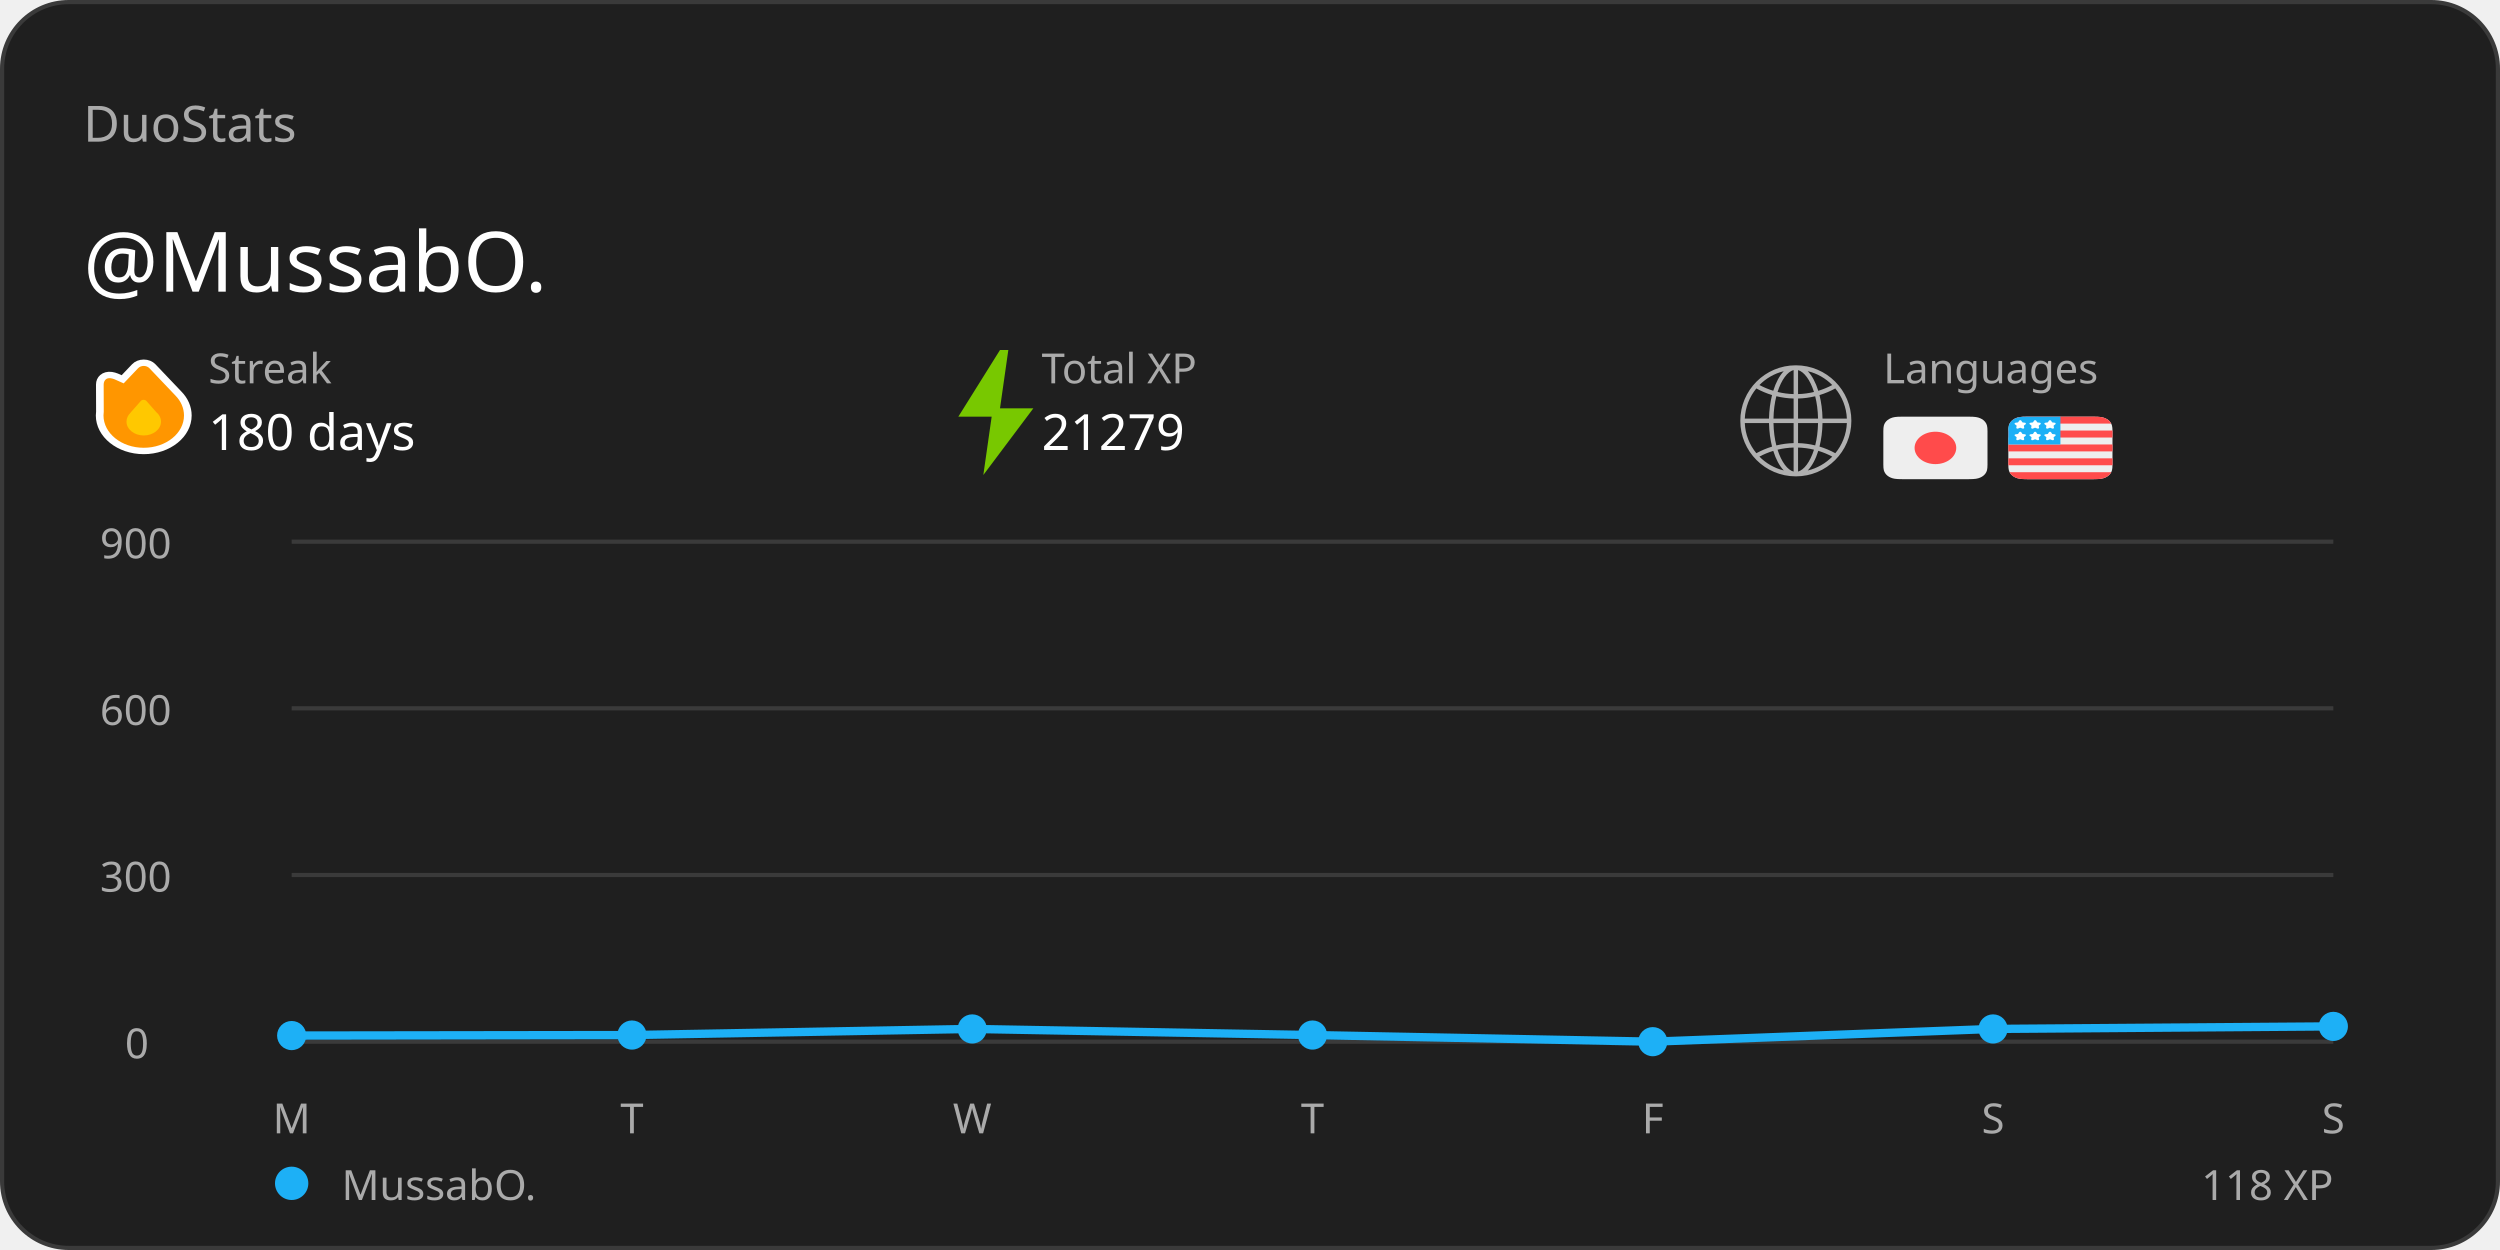
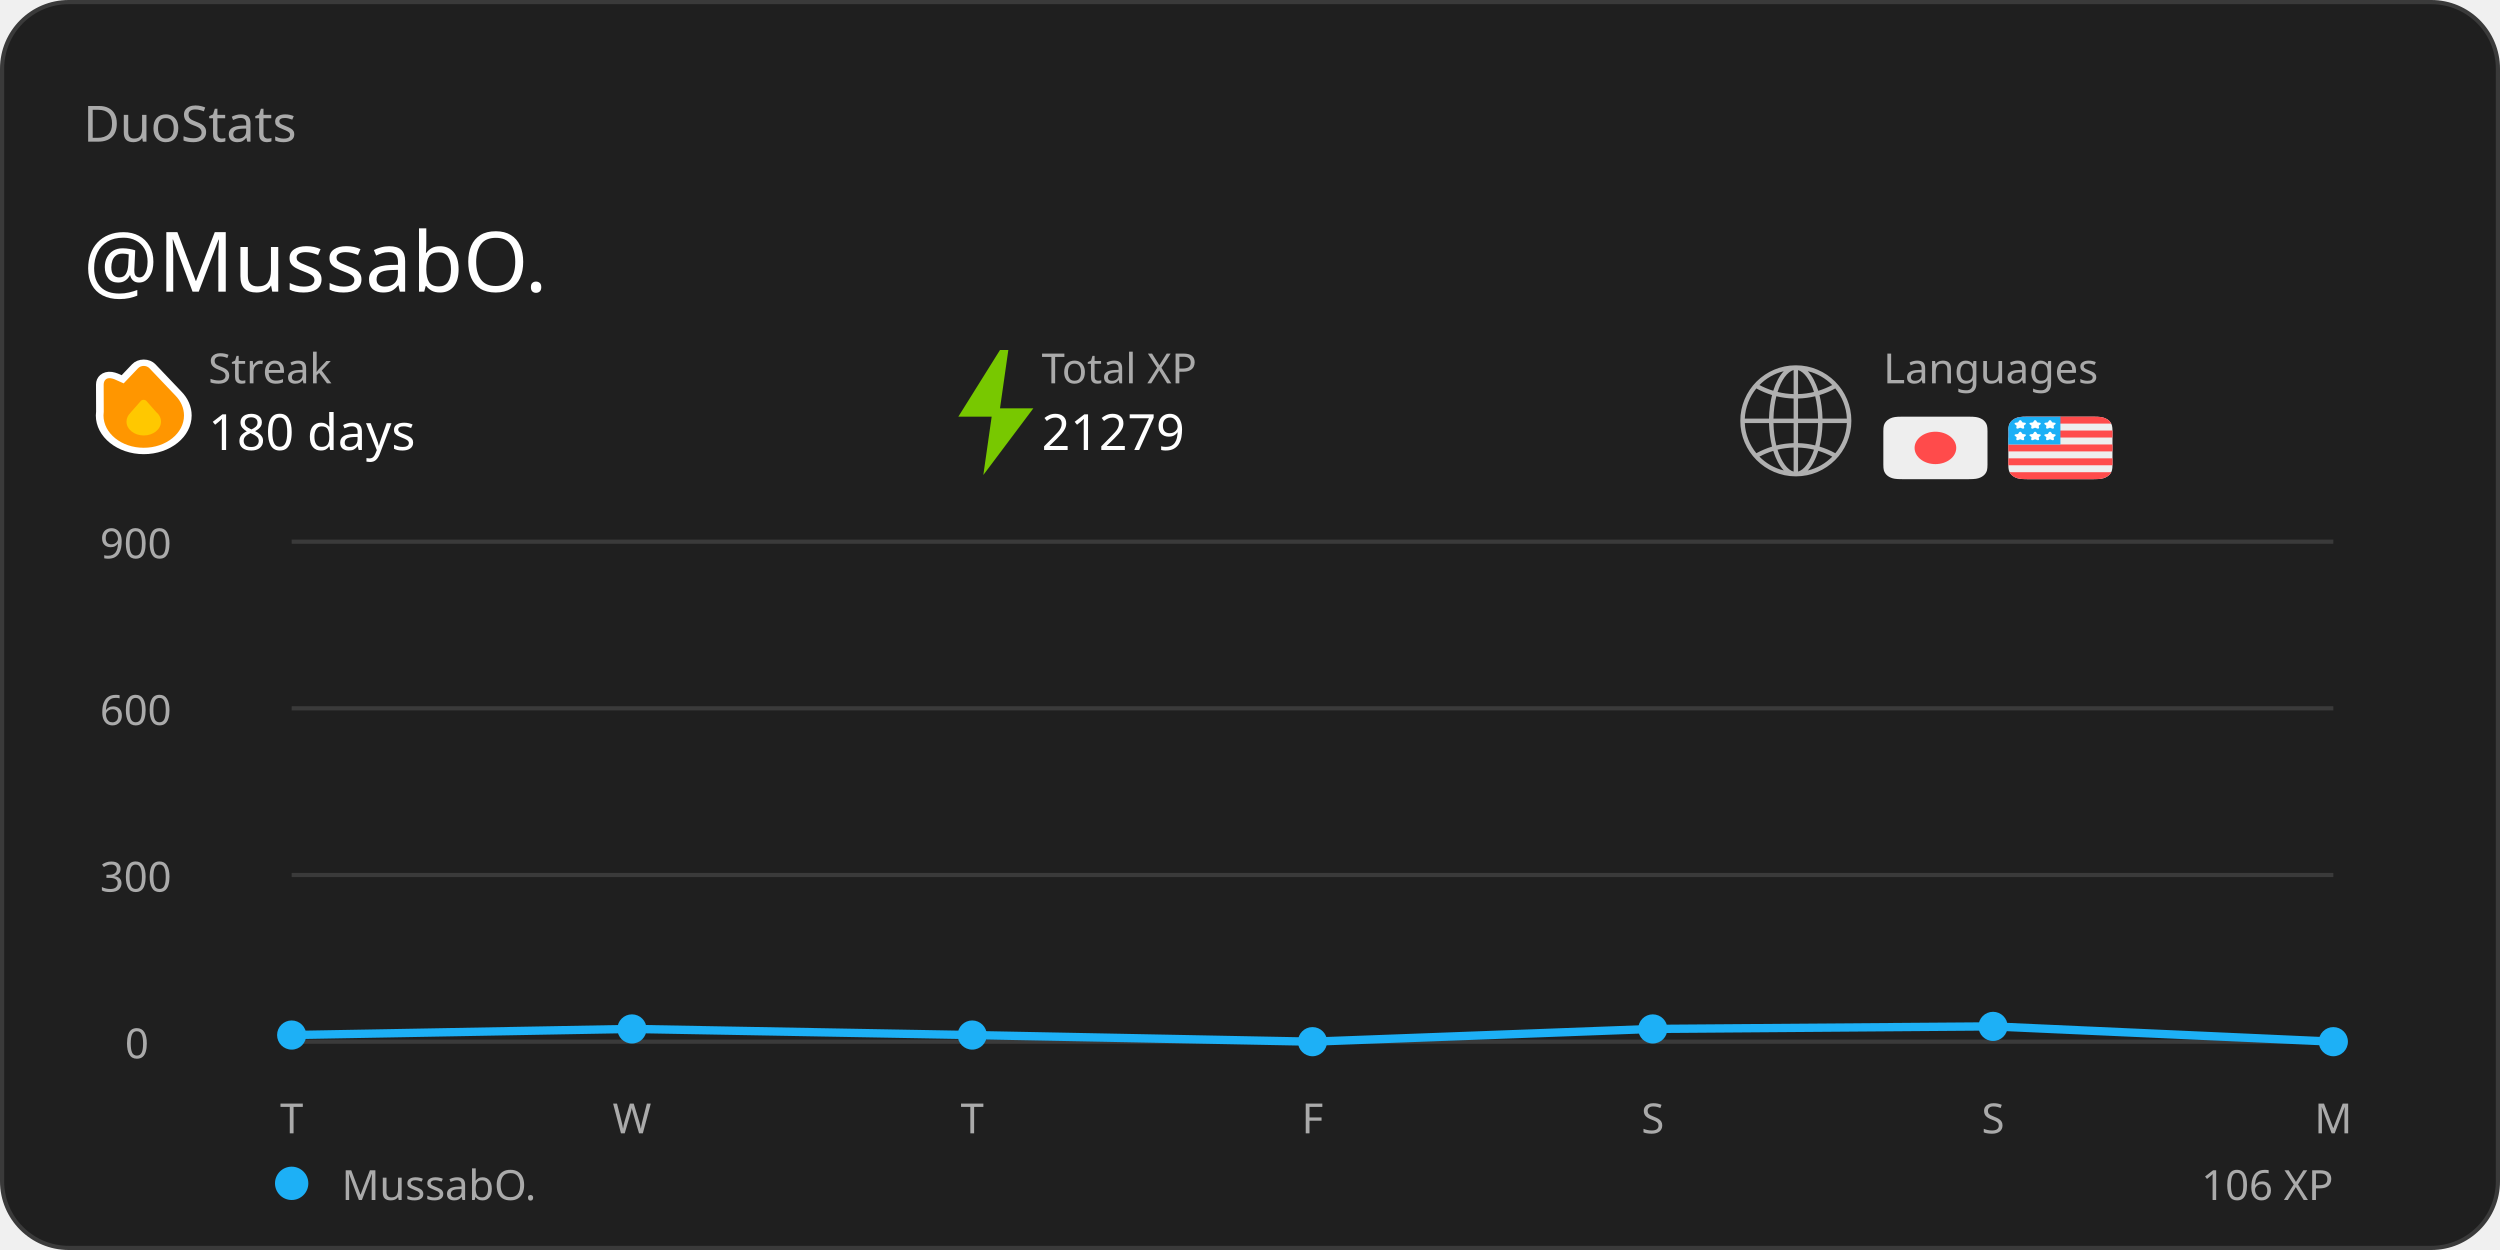
<svg xmlns="http://www.w3.org/2000/svg" width="600" height="300" viewBox="0 0 600 300">
  <rect x="0.5" y="0.5" width="599" height="299" rx="16" fill="#1F1F1F" stroke="#3A3A3A" />
  <text x="20" y="34" fill="#AAAAAA" font-size="12" font-family="DIN Round Pro, system-ui, sans-serif">DuoStats</text>
  <text x="20" y="70" fill="#FFFFFF" font-size="20" font-family="DIN Round Pro, system-ui, sans-serif">@MussabO.</text>
  <g transform="translate(23, 86) scale(0.92, 0.7666667)">
    <g id="Page-1" stroke="none" stroke-width="1" fill="none" fill-rule="evenodd">
      <g id="streak" transform="translate(1, 1)" fill-rule="nonzero">
        <g id="Group" fill="#FF9600" stroke="#FFFFFF" stroke-width="2">
          <path d="M0.068,15.675 L0.044,7.216 C0.039,5.334 1.25,3.942 3.056,4.246 C3.413,4.306 3.998,4.491 4.306,4.656 L5.997,5.561 L9.247,1.464 C9.793,0.776 10.622,0.376 11.5,0.376 C12.378,0.376 13.207,0.776 13.753,1.464 L20.523,10 C22.123,11.939 22.999,14.375 23,16.889 C23,23.034 17.843,28 11.5,28 C5.157,28 0,23.034 0,16.889 C0,16.481 0.023,16.076 0.068,15.675 Z" id="Path" />
        </g>
        <g id="Group" transform="translate(7, 11)" fill="#FFC800">
          <path d="M1.012,5.077 C1.026,5.04 1.046,5.005 1.069,4.973 L3.719,1.364 C3.893,1.127 4.17,0.987 4.464,0.987 C4.758,0.987 5.035,1.127 5.209,1.364 L7.732,4.8 C8.541,5.595 8.998,6.681 9,7.815 C9,10.208 6.985,12.148 4.5,12.148 C2.015,12.148 0,10.208 0,7.815 C0,6.776 0.38,5.823 1.012,5.077 L1.012,5.077 Z" id="Path" />
        </g>
      </g>
    </g>
  </g>
  <text x="50" y="92" fill="#AAAAAA" font-size="10" font-family="DIN Round Pro, system-ui, sans-serif">Streak</text>
  <text x="50" y="108" fill="#FFFFFF" font-size="12" font-family="DIN Round Pro, system-ui, sans-serif">180 days</text>
  <path d="M240 84 230 100h8l-2 14 12-16h-8l2-14z" fill="#78C800" />
  <text x="250" y="92" fill="#AAAAAA" font-size="10" font-family="DIN Round Pro, system-ui, sans-serif">Total XP</text>
  <text x="250" y="108" fill="#FFFFFF" font-size="12" font-family="DIN Round Pro, system-ui, sans-serif">21279</text>
  <g transform="translate(415, 85) scale(1.0, 1.0)">
    <g id="SVGRepo_bgCarrier" stroke-width="0" />
    <g id="SVGRepo_tracerCarrier" stroke-linecap="round" stroke-linejoin="round" />
    <g id="SVGRepo_iconCarrier">
      <g id="icomoon-ignore"> </g>
      <path d="M16 2.672c-0.004 0-0.007 0-0.011 0-0.002 0-0.003 0-0.005 0-0.005 0-0.010 0.001-0.016 0.001-7.347 0.017-13.296 5.977-13.296 13.327 0 7.348 5.949 13.309 13.296 13.327 0.005 0 0.010 0.001 0.016 0.001 0.002 0 0.004 0 0.005 0 0.004 0 0.008 0 0.011 0 7.36 0 13.328-5.968 13.328-13.328s-5.968-13.328-13.328-13.328zM16.533 10.648c1.413-0.039 2.788-0.225 4.112-0.548 0.399 1.571 0.647 3.382 0.686 5.367h-4.798v-4.819zM16.533 9.582v-5.759c1.437 0.398 2.893 2.314 3.821 5.252-1.231 0.297-2.509 0.47-3.821 0.507zM15.467 3.81v5.772c-1.323-0.037-2.611-0.213-3.852-0.515 0.936-2.956 2.405-4.879 3.852-5.256zM15.467 10.647v4.82h-4.831c0.039-1.988 0.287-3.801 0.687-5.373 1.334 0.326 2.72 0.515 4.144 0.553zM9.563 15.467h-5.811c0.118-2.741 1.139-5.252 2.773-7.241 1.187 0.654 2.446 1.189 3.766 1.589-0.431 1.7-0.689 3.617-0.728 5.652zM9.563 16.533c0.039 2.034 0.297 3.951 0.728 5.651-1.319 0.401-2.579 0.936-3.766 1.59-1.635-1.989-2.656-4.5-2.773-7.241h5.811zM10.636 16.533h4.831v4.814c-1.424 0.038-2.81 0.228-4.145 0.555-0.399-1.571-0.647-3.383-0.686-5.369zM15.467 22.412v5.778c-1.448-0.378-2.919-2.303-3.854-5.263 1.241-0.302 2.53-0.478 3.854-0.515zM16.533 28.178v-5.765c1.313 0.038 2.591 0.211 3.822 0.508-0.928 2.941-2.384 4.86-3.822 5.257zM16.533 21.347v-4.814h4.798c-0.039 1.983-0.286 3.791-0.684 5.361-1.325-0.323-2.7-0.51-4.113-0.548zM22.404 16.533h5.845c-0.118 2.741-1.138 5.251-2.773 7.24-1.197-0.658-2.467-1.197-3.797-1.599 0.43-1.698 0.687-3.611 0.726-5.64zM22.404 15.467c-0.039-2.033-0.297-3.946-0.727-5.646 1.33-0.402 2.599-0.94 3.795-1.598 1.636 1.989 2.658 4.501 2.776 7.244h-5.845zM24.738 7.409c-1.061 0.564-2.18 1.031-3.35 1.385-0.623-2.005-1.498-3.642-2.533-4.717 2.27 0.545 4.297 1.719 5.883 3.332zM13.103 4.087c-1.029 1.073-1.9 2.702-2.521 4.697-1.158-0.353-2.268-0.815-3.319-1.375 1.575-1.602 3.587-2.774 5.84-3.322zM7.259 24.587c1.052-0.561 2.163-1.024 3.322-1.377 0.621 1.997 1.492 3.629 2.522 4.702-2.255-0.549-4.268-1.721-5.844-3.326zM18.855 27.922c1.036-1.075 1.911-2.712 2.535-4.721 1.17 0.355 2.29 0.82 3.351 1.387-1.586 1.614-3.614 2.791-5.886 3.334z" fill="#b0b0b0"> </path>
    </g>
  </g>
  <text x="452" y="92" fill="#AAAAAA" font-size="10" font-family="DIN Round Pro, system-ui, sans-serif">Languages</text>
  <g transform="translate(452, 100) scale(0.3571429, 0.2777778)">
    <g clip-path="url(#clip0_129_1008)">
      <path fill-rule="evenodd" clip-rule="evenodd" d="M12.563 0H57.437C61.805 0 63.389 0.455 64.987 1.309C66.584 2.163 67.837 3.416 68.691 5.013C69.545 6.61 70 8.195 70 12.563V41.437C70 45.805 69.545 47.389 68.691 48.986C67.837 50.584 66.584 51.837 64.987 52.691C63.389 53.545 61.805 54 57.437 54H12.563C8.195 54 6.61 53.545 5.013 52.691C3.416 51.837 2.163 50.584 1.309 48.986C0.455 47.389 0 45.805 0 41.437V12.563C0 8.195 0.455 6.61 1.309 5.013C2.163 3.416 3.416 2.163 5.013 1.309C6.61 0.455 8.195 0 12.563 0Z" fill="#EEEEEE" />
      <path d="M35 41C42.732 41 49 34.732 49 27C49 19.268 42.732 13 35 13C27.268 13 21 19.268 21 27C21 34.732 27.268 41 35 41Z" fill="#FF4B4B" />
    </g>
    <defs>
      <clipPath id="clip0_129_1008">
        <rect width="70" height="54" fill="white" />
      </clipPath>
    </defs>
  </g>
  <g transform="translate(482, 100) scale(0.3571429, 0.2777778)">
    <g clip-path="url(#clip0_129_593)">
      <path fill-rule="evenodd" clip-rule="evenodd" d="M12.563 0H57.437C61.805 0 63.389 0.455 64.987 1.309C66.584 2.163 67.837 3.416 68.691 5.013C69.545 6.61 70 8.195 70 12.563V41.437C70 45.805 69.545 47.389 68.691 48.986C67.837 50.584 66.584 51.837 64.987 52.691C63.389 53.545 61.805 54 57.437 54H12.563C8.195 54 6.61 53.545 5.013 52.691C3.416 51.837 2.163 50.584 1.309 48.986C0.455 47.389 0 45.805 0 41.437V12.563C0 8.195 0.455 6.61 1.309 5.013C2.163 3.416 3.416 2.163 5.013 1.309C6.61 0.455 8.195 0 12.563 0Z" fill="#EEEEEE" />
      <path fill-rule="evenodd" clip-rule="evenodd" d="M12.563 0H57.437C61.805 0 63.389 0.455 64.987 1.309C66.584 2.163 67.837 3.416 68.691 5.013C68.863 5.335 69.019 5.656 69.158 6H0.842C0.981 5.656 1.137 5.335 1.309 5.013C2.163 3.416 3.416 2.163 5.013 1.309C6.61 0.455 8.195 0 12.563 0Z" fill="#FF4B4B" />
      <path fill-rule="evenodd" clip-rule="evenodd" d="M69.997 12C69.999 12.182 70 12.37 70 12.563V18H0V12.563C0 12.37 0.001 12.182 0.003 12H69.997Z" fill="#FF4B4B" />
      <path fill-rule="evenodd" clip-rule="evenodd" d="M70 24V30H0V24H70Z" fill="#FF4B4B" />
      <path fill-rule="evenodd" clip-rule="evenodd" d="M70 41.437C70 41.63 69.999 41.818 69.997 42H0.003C0.001 41.818 0 41.63 0 41.437V36H70V41.437Z" fill="#FF4B4B" />
      <path fill-rule="evenodd" clip-rule="evenodd" d="M69.158 48C69.019 48.344 68.863 48.665 68.691 48.986C67.837 50.584 66.584 51.837 64.987 52.691C63.389 53.545 61.805 54 57.437 54H12.563C8.195 54 6.61 53.545 5.013 52.691C3.416 51.837 2.163 50.584 1.309 48.986C1.137 48.665 0.981 48.344 0.842 48H69.158Z" fill="#FF4B4B" />
      <path fill-rule="evenodd" clip-rule="evenodd" d="M12.563 0H35V24H0V12.563C0 8.195 0.455 6.61 1.309 5.013C2.163 3.416 3.416 2.163 5.013 1.309C6.61 0.455 8.195 0 12.563 0Z" fill="#1CB0F6" />
      <path d="M27.806 9.602L26.531 10.273C26.13 10.483 25.635 10.329 25.424 9.929C25.341 9.769 25.312 9.586 25.342 9.409L25.586 7.988C25.609 7.853 25.564 7.715 25.466 7.62L24.434 6.614C24.11 6.298 24.103 5.779 24.419 5.455C24.545 5.326 24.71 5.242 24.888 5.216L26.314 5.009C26.45 4.989 26.567 4.904 26.628 4.781L27.266 3.489C27.466 3.083 27.957 2.916 28.363 3.117C28.525 3.196 28.655 3.327 28.735 3.489L29.373 4.781C29.434 4.904 29.551 4.989 29.687 5.009L31.113 5.216C31.561 5.281 31.871 5.697 31.806 6.145C31.78 6.323 31.696 6.488 31.567 6.614L30.535 7.62C30.437 7.715 30.392 7.853 30.415 7.988L30.659 9.409C30.735 9.855 30.436 10.278 29.99 10.355C29.812 10.385 29.629 10.356 29.47 10.273L28.194 9.602C28.073 9.538 27.928 9.538 27.806 9.602Z" fill="white" />
      <path d="M27.806 19.602L26.531 20.273C26.13 20.483 25.635 20.329 25.424 19.929C25.341 19.769 25.312 19.587 25.342 19.409L25.586 17.988C25.609 17.853 25.564 17.715 25.466 17.62L24.434 16.614C24.11 16.298 24.103 15.779 24.419 15.455C24.545 15.326 24.71 15.242 24.888 15.216L26.314 15.009C26.45 14.989 26.567 14.904 26.628 14.781L27.266 13.489C27.466 13.083 27.957 12.916 28.363 13.117C28.525 13.196 28.655 13.327 28.735 13.489L29.373 14.781C29.434 14.904 29.551 14.989 29.687 15.009L31.113 15.216C31.561 15.281 31.871 15.697 31.806 16.145C31.78 16.323 31.696 16.488 31.567 16.614L30.535 17.62C30.437 17.715 30.392 17.853 30.415 17.988L30.659 19.409C30.735 19.855 30.436 20.278 29.99 20.355C29.812 20.385 29.629 20.356 29.47 20.273L28.194 19.602C28.073 19.538 27.928 19.538 27.806 19.602Z" fill="white" />
      <path d="M17.806 9.602L16.531 10.273C16.13 10.483 15.635 10.329 15.425 9.929C15.341 9.769 15.312 9.586 15.342 9.409L15.586 7.988C15.609 7.853 15.564 7.715 15.466 7.62L14.434 6.614C14.11 6.298 14.103 5.779 14.419 5.455C14.545 5.326 14.71 5.242 14.888 5.216L16.314 5.009C16.45 4.989 16.567 4.904 16.628 4.781L17.266 3.489C17.466 3.083 17.957 2.916 18.363 3.117C18.525 3.196 18.655 3.327 18.735 3.489L19.373 4.781C19.434 4.904 19.551 4.989 19.687 5.009L21.113 5.216C21.561 5.281 21.871 5.697 21.806 6.145C21.78 6.323 21.696 6.488 21.567 6.614L20.535 7.62C20.437 7.715 20.392 7.853 20.415 7.988L20.659 9.409C20.735 9.855 20.436 10.278 19.99 10.355C19.812 10.385 19.629 10.356 19.47 10.273L18.194 9.602C18.073 9.538 17.928 9.538 17.806 9.602Z" fill="white" />
      <path d="M17.806 19.602L16.531 20.273C16.13 20.483 15.635 20.329 15.425 19.929C15.341 19.769 15.312 19.587 15.342 19.409L15.586 17.988C15.609 17.853 15.564 17.715 15.466 17.62L14.434 16.614C14.11 16.298 14.103 15.779 14.419 15.455C14.545 15.326 14.71 15.242 14.888 15.216L16.314 15.009C16.45 14.989 16.567 14.904 16.628 14.781L17.266 13.489C17.466 13.083 17.957 12.916 18.363 13.117C18.525 13.196 18.655 13.327 18.735 13.489L19.373 14.781C19.434 14.904 19.551 14.989 19.687 15.009L21.113 15.216C21.561 15.281 21.871 15.697 21.806 16.145C21.78 16.323 21.696 16.488 21.567 16.614L20.535 17.62C20.437 17.715 20.392 17.853 20.415 17.988L20.659 19.409C20.735 19.855 20.436 20.278 19.99 20.355C19.812 20.385 19.629 20.356 19.47 20.273L18.194 19.602C18.073 19.538 17.928 19.538 17.806 19.602Z" fill="white" />
      <path d="M7.807 9.602L6.531 10.273C6.13 10.483 5.635 10.329 5.424 9.929C5.341 9.769 5.312 9.586 5.342 9.409L5.586 7.988C5.609 7.853 5.564 7.715 5.466 7.62L4.434 6.614C4.11 6.298 4.103 5.779 4.419 5.455C4.545 5.326 4.71 5.242 4.888 5.216L6.314 5.009C6.45 4.989 6.567 4.904 6.628 4.781L7.266 3.489C7.466 3.083 7.957 2.916 8.363 3.117C8.525 3.196 8.655 3.327 8.735 3.489L9.373 4.781C9.434 4.904 9.551 4.989 9.687 5.009L11.113 5.216C11.561 5.281 11.871 5.697 11.806 6.145C11.78 6.323 11.696 6.488 11.567 6.614L10.535 7.62C10.437 7.715 10.392 7.853 10.415 7.988L10.659 9.409C10.735 9.855 10.436 10.278 9.99 10.355C9.812 10.385 9.629 10.356 9.47 10.273L8.194 9.602C8.073 9.538 7.928 9.538 7.807 9.602Z" fill="white" />
      <path d="M7.807 19.602L6.531 20.273C6.13 20.483 5.635 20.329 5.424 19.929C5.341 19.769 5.312 19.587 5.342 19.409L5.586 17.988C5.609 17.853 5.564 17.715 5.466 17.62L4.434 16.614C4.11 16.298 4.103 15.779 4.419 15.455C4.545 15.326 4.71 15.242 4.888 15.216L6.314 15.009C6.45 14.989 6.567 14.904 6.628 14.781L7.266 13.489C7.466 13.083 7.957 12.916 8.363 13.117C8.525 13.196 8.655 13.327 8.735 13.489L9.373 14.781C9.434 14.904 9.551 14.989 9.687 15.009L11.113 15.216C11.561 15.281 11.871 15.697 11.806 16.145C11.78 16.323 11.696 16.488 11.567 16.614L10.535 17.62C10.437 17.715 10.392 17.853 10.415 17.988L10.659 19.409C10.735 19.855 10.436 20.278 9.99 20.355C9.812 20.385 9.629 20.356 9.47 20.273L8.194 19.602C8.073 19.538 7.928 19.538 7.807 19.602Z" fill="white" />
    </g>
    <defs>
      <clipPath id="clip0_129_593">
        <rect width="70" height="54" fill="white" />
      </clipPath>
    </defs>
  </g>
  <g stroke="#3A3A3A" stroke-width="1">
    <line x1="70" y1="250" x2="560" y2="250" />
    <line x1="70" y1="210" x2="560" y2="210" />
    <line x1="70" y1="170" x2="560" y2="170" />
    <line x1="70" y1="130" x2="560" y2="130" />
  </g>
  <g fill="#AAAAAA" font-size="10" font-family="DIN Round Pro, system-ui, sans-serif">
    <text x="30" y="254">0</text>
    <text x="24" y="214">300</text>
    <text x="24" y="174">600</text>
    <text x="24" y="134">900</text>
  </g>
-   <polyline points="70.0,248.533 151.667,248.411 233.333,246.944 315.0,248.411 396.667,250.0 478.333,246.944 560.0,246.333" fill="none" stroke="#1DB0F6" stroke-width="2" stroke-linecap="round" stroke-linejoin="round" />
-   <circle cx="70.0" cy="248.533" r="3.5" fill="#1DB0F6" />
-   <circle cx="151.667" cy="248.411" r="3.5" fill="#1DB0F6" />
-   <circle cx="233.333" cy="246.944" r="3.5" fill="#1DB0F6" />
-   <circle cx="315.0" cy="248.411" r="3.5" fill="#1DB0F6" />
-   <circle cx="396.667" cy="250.0" r="3.5" fill="#1DB0F6" />
-   <circle cx="478.333" cy="246.944" r="3.5" fill="#1DB0F6" />
-   <circle cx="560.0" cy="246.333" r="3.5" fill="#1DB0F6" />
-   <text x="70.0" y="272" fill="#AAAAAA" font-size="10" text-anchor="middle" font-family="DIN Round Pro, system-ui, sans-serif">M</text>
-   <text x="151.667" y="272" fill="#AAAAAA" font-size="10" text-anchor="middle" font-family="DIN Round Pro, system-ui, sans-serif">T</text>
-   <text x="233.333" y="272" fill="#AAAAAA" font-size="10" text-anchor="middle" font-family="DIN Round Pro, system-ui, sans-serif">W</text>
-   <text x="315.0" y="272" fill="#AAAAAA" font-size="10" text-anchor="middle" font-family="DIN Round Pro, system-ui, sans-serif">T</text>
-   <text x="396.667" y="272" fill="#AAAAAA" font-size="10" text-anchor="middle" font-family="DIN Round Pro, system-ui, sans-serif">F</text>
+   <polyline points="70.0,248.411 151.667,246.944 233.333,248.411 315.0,250.0 396.667,246.944 478.333,246.333 560.0,250.0" fill="none" stroke="#1DB0F6" stroke-width="2" stroke-linecap="round" stroke-linejoin="round" />
+   <circle cx="70.0" cy="248.411" r="3.5" fill="#1DB0F6" />
+   <circle cx="151.667" cy="246.944" r="3.5" fill="#1DB0F6" />
+   <circle cx="233.333" cy="248.411" r="3.5" fill="#1DB0F6" />
+   <circle cx="315.0" cy="250.0" r="3.5" fill="#1DB0F6" />
+   <circle cx="396.667" cy="246.944" r="3.5" fill="#1DB0F6" />
+   <circle cx="478.333" cy="246.333" r="3.5" fill="#1DB0F6" />
+   <circle cx="560.0" cy="250.0" r="3.5" fill="#1DB0F6" />
+   <text x="70.0" y="272" fill="#AAAAAA" font-size="10" text-anchor="middle" font-family="DIN Round Pro, system-ui, sans-serif">T</text>
+   <text x="151.667" y="272" fill="#AAAAAA" font-size="10" text-anchor="middle" font-family="DIN Round Pro, system-ui, sans-serif">W</text>
+   <text x="233.333" y="272" fill="#AAAAAA" font-size="10" text-anchor="middle" font-family="DIN Round Pro, system-ui, sans-serif">T</text>
+   <text x="315.0" y="272" fill="#AAAAAA" font-size="10" text-anchor="middle" font-family="DIN Round Pro, system-ui, sans-serif">F</text>
+   <text x="396.667" y="272" fill="#AAAAAA" font-size="10" text-anchor="middle" font-family="DIN Round Pro, system-ui, sans-serif">S</text>
  <text x="478.333" y="272" fill="#AAAAAA" font-size="10" text-anchor="middle" font-family="DIN Round Pro, system-ui, sans-serif">S</text>
-   <text x="560.0" y="272" fill="#AAAAAA" font-size="10" text-anchor="middle" font-family="DIN Round Pro, system-ui, sans-serif">S</text>
+   <text x="560.0" y="272" fill="#AAAAAA" font-size="10" text-anchor="middle" font-family="DIN Round Pro, system-ui, sans-serif">M</text>
  <circle cx="70" cy="284" r="4" fill="#1DB0F6" />
  <text x="82" y="288" fill="#AAAAAA" font-size="10" font-family="DIN Round Pro, system-ui, sans-serif">MussabO.</text>
-   <text x="560" y="288" fill="#AAAAAA" font-size="10" text-anchor="end" font-family="DIN Round Pro, system-ui, sans-serif">118 XP</text>
+   <text x="560" y="288" fill="#AAAAAA" font-size="10" text-anchor="end" font-family="DIN Round Pro, system-ui, sans-serif">106 XP</text>
</svg>
